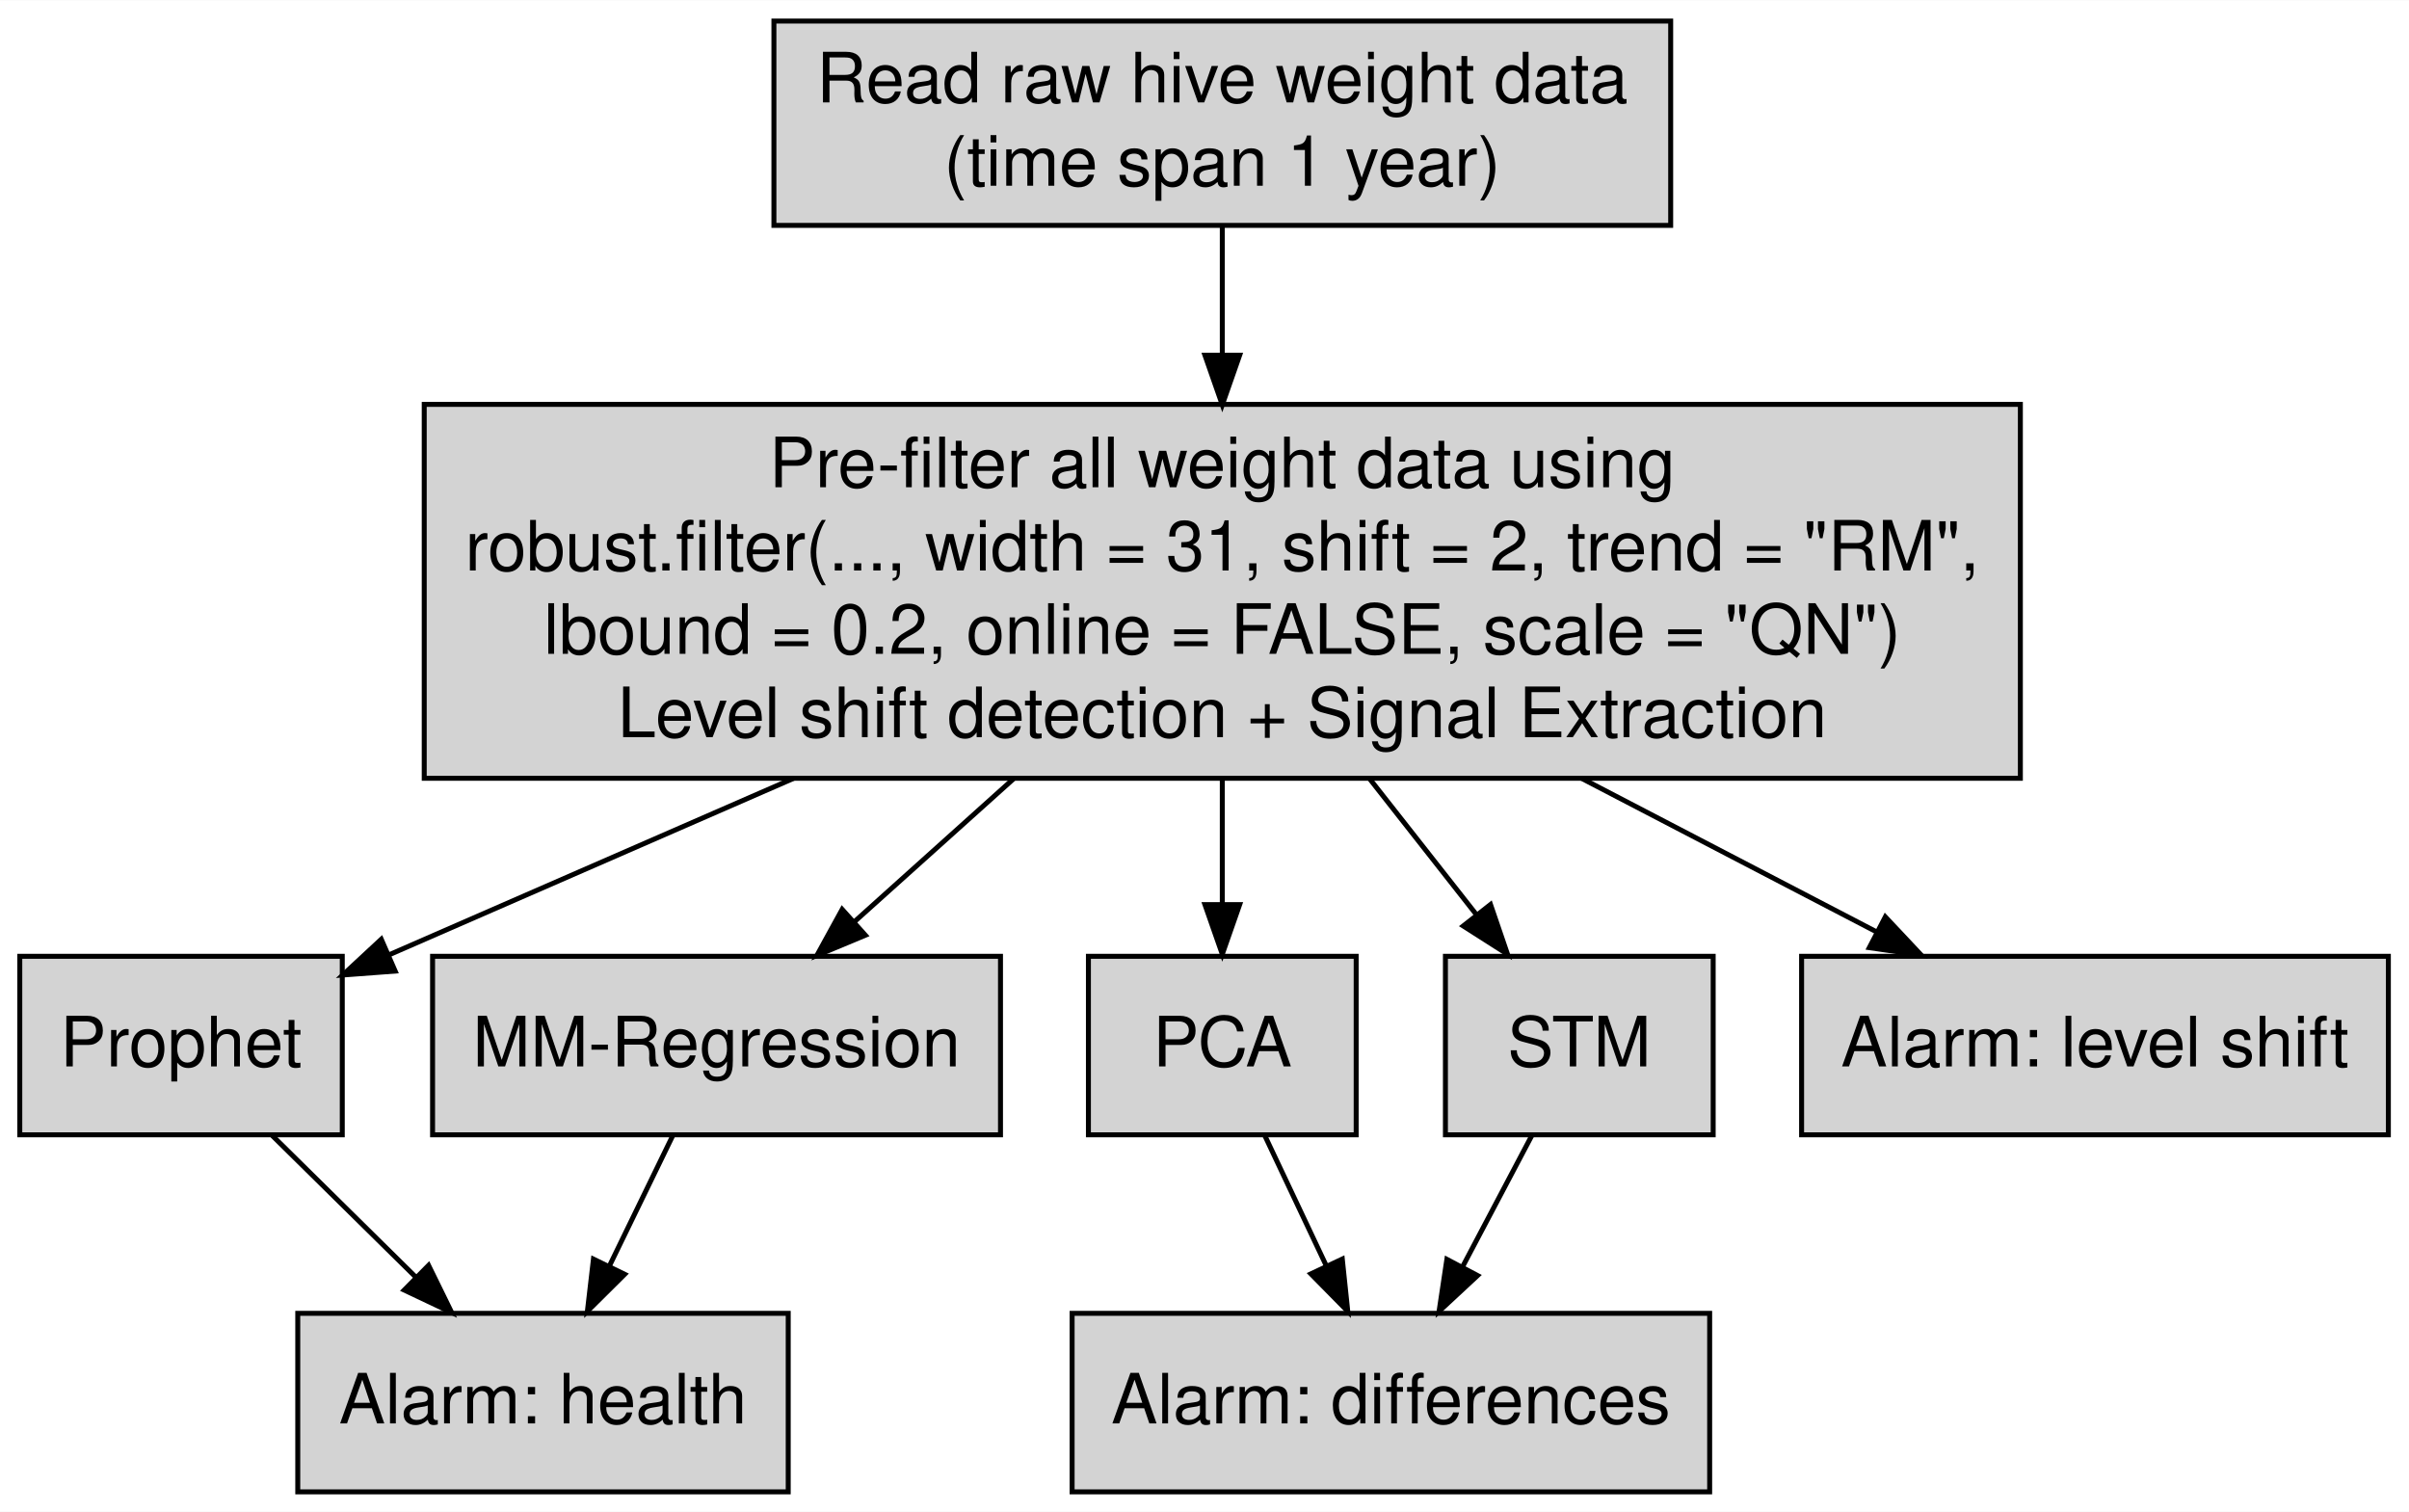
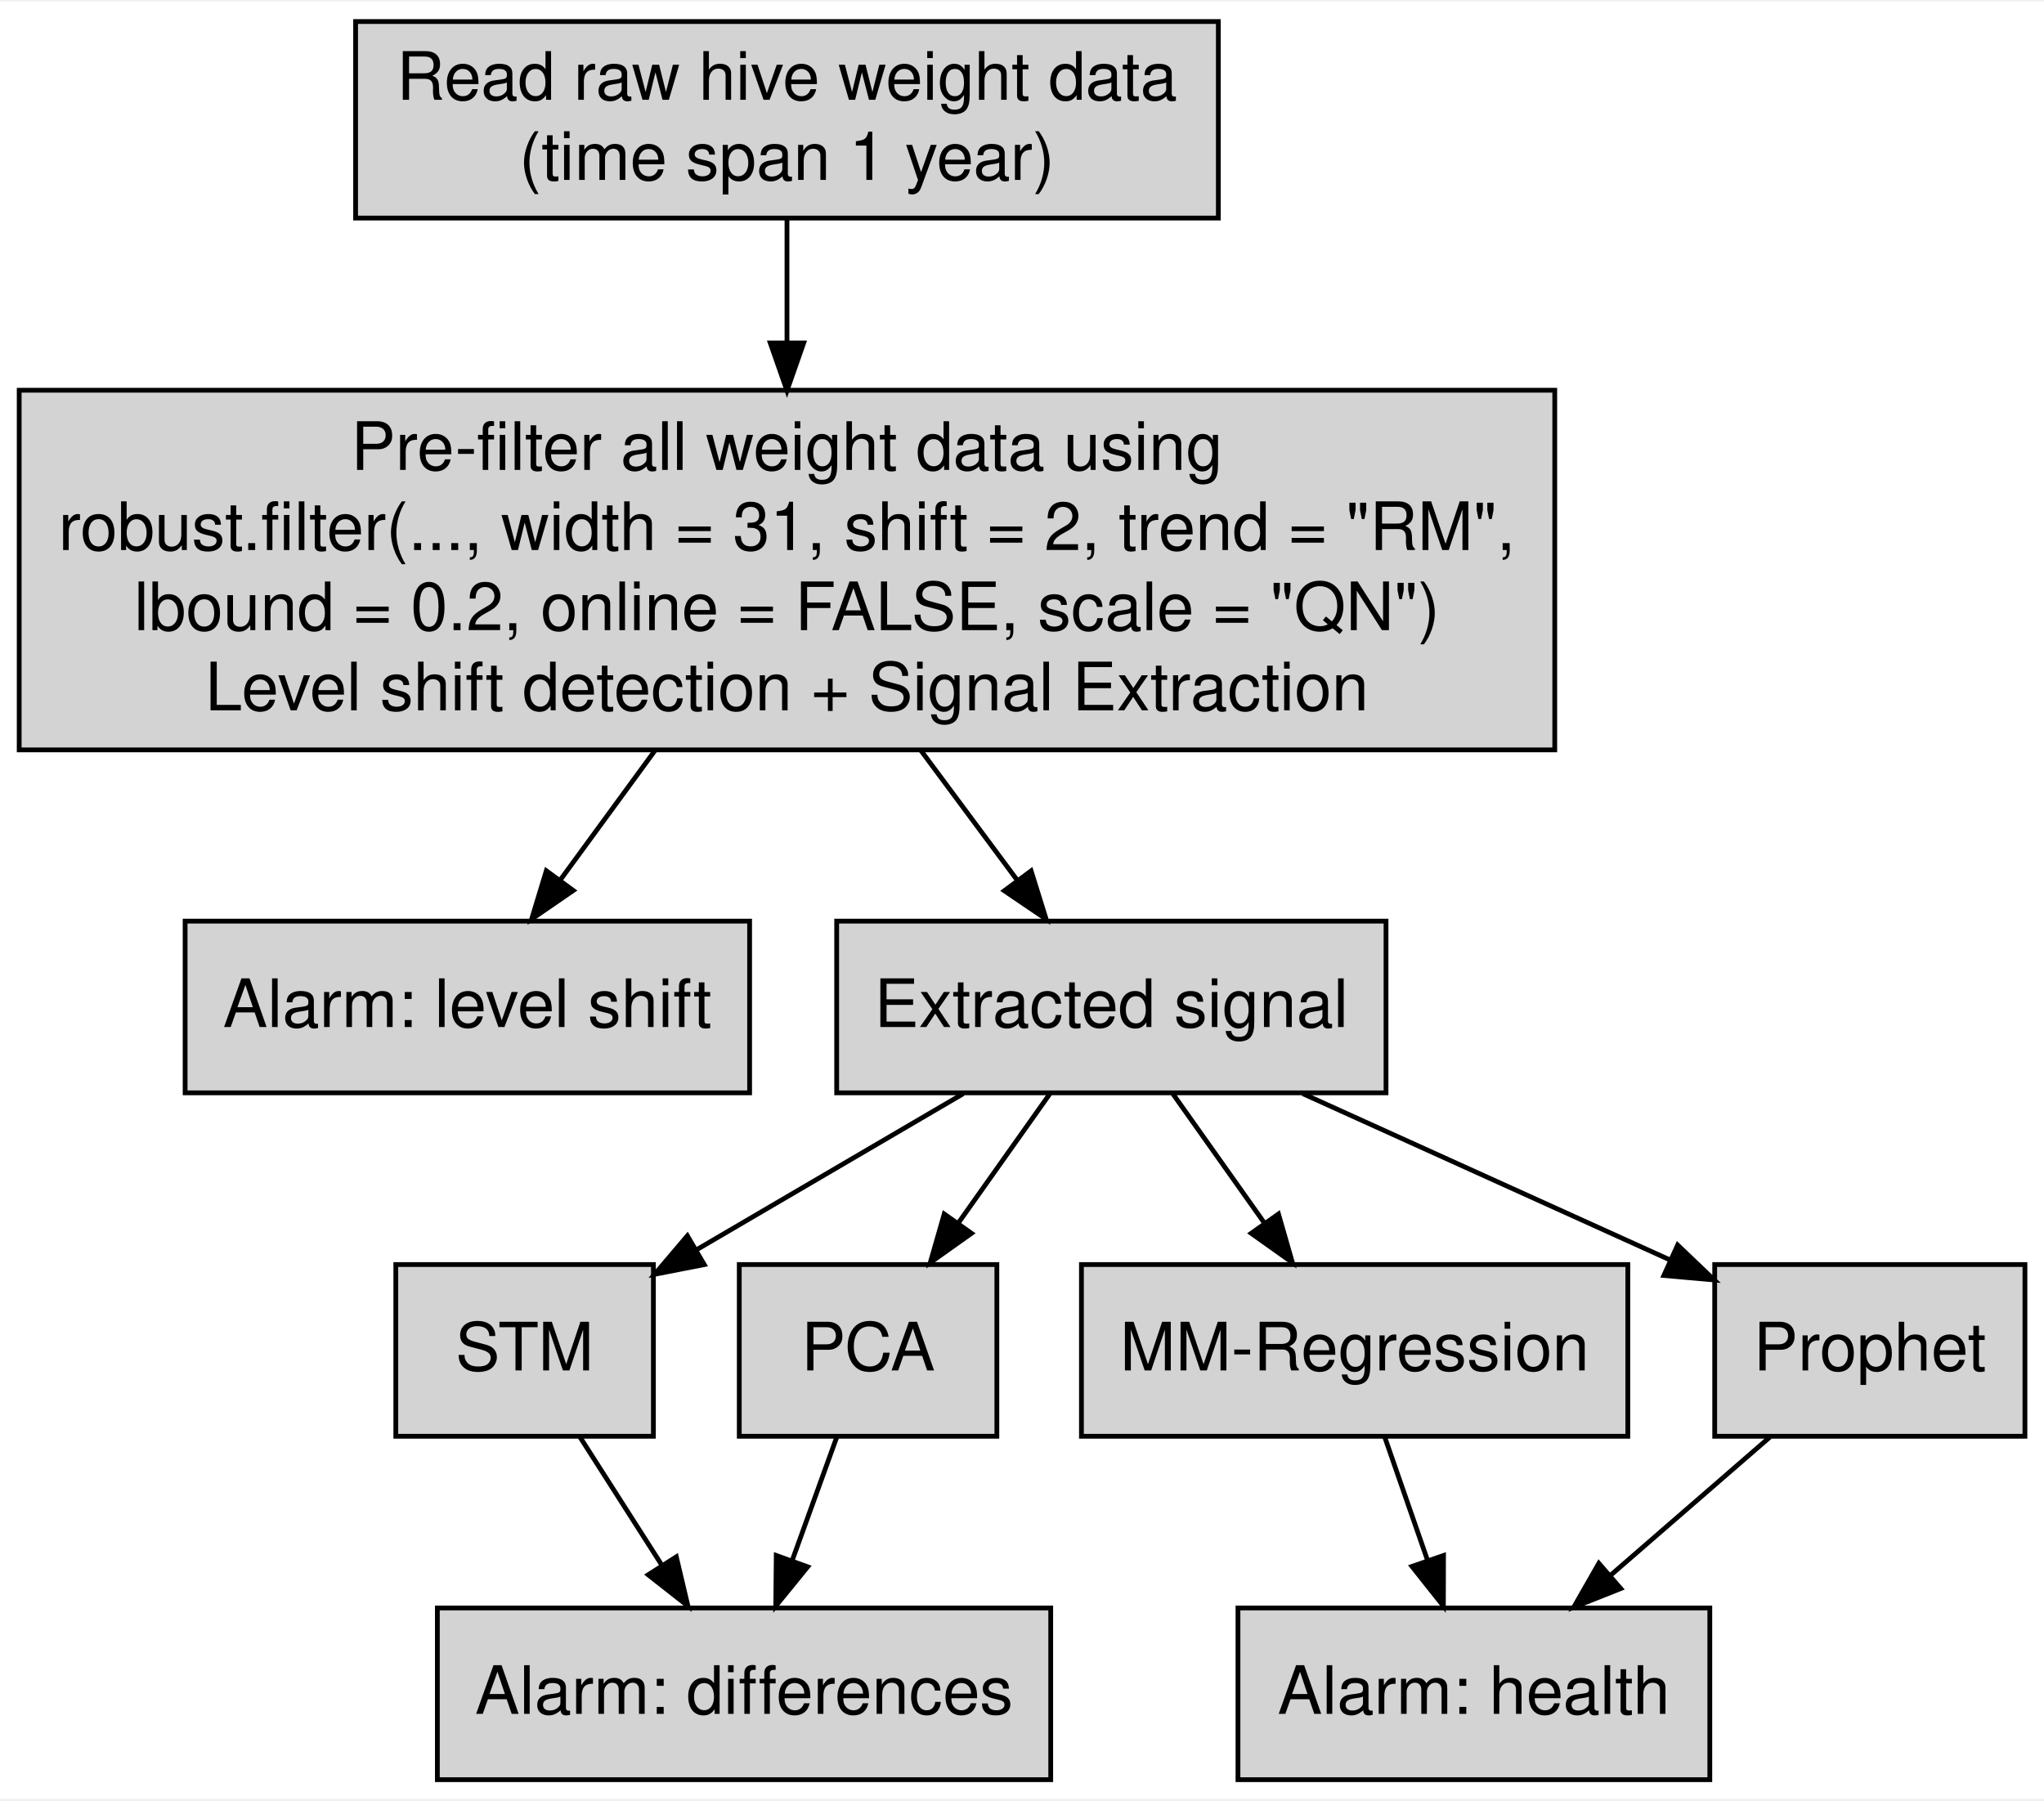
- <svg xmlns="http://www.w3.org/2000/svg" width="486pt" height="305pt" viewBox="0.00 0.00 485.84 304.80">
-   <g id="graph0" class="graph" transform="scale(1 1) rotate(0) translate(4 300.8)">
-     <polygon fill="#ffffff" stroke="transparent" points="-4,4 -4,-300.8 481.843,-300.8 481.843,4 -4,4" />
+ <svg xmlns="http://www.w3.org/2000/svg" width="428pt" height="377pt" viewBox="0.00 0.00 428.49 376.80">
+   <g id="graph0" class="graph" transform="scale(1 1) rotate(0) translate(4 372.8)">
+     <polygon fill="#ffffff" stroke="transparent" points="-4,4 -4,-372.8 424.485,-372.8 424.485,4 -4,4" />
    <g id="node1" class="node">
-       <polygon fill="#d3d3d3" stroke="#000000" points="332.938,-296.602 152.081,-296.602 152.081,-255.398 332.938,-255.398 332.938,-296.602" />
-       <text text-anchor="middle" x="242.509" y="-280.2" font-family="Helvetica,sans-Serif" font-size="14.00" fill="#000000">Read raw hive weight data</text>
-       <text text-anchor="middle" x="242.509" y="-263.4" font-family="Helvetica,sans-Serif" font-size="14.00" fill="#000000">(time span 1 year)</text>
+       <polygon fill="#d3d3d3" stroke="#000000" points="251.404,-368.602 70.547,-368.602 70.547,-327.398 251.404,-327.398 251.404,-368.602" />
+       <text text-anchor="middle" x="160.976" y="-352.2" font-family="Helvetica,sans-Serif" font-size="14.00" fill="#000000">Read raw hive weight data</text>
+       <text text-anchor="middle" x="160.976" y="-335.4" font-family="Helvetica,sans-Serif" font-size="14.00" fill="#000000">(time span 1 year)</text>
    </g>
    <g id="node2" class="node">
-       <polygon fill="#d3d3d3" stroke="#000000" points="403.461,-219.3 81.557,-219.3 81.557,-143.9 403.461,-143.9 403.461,-219.3" />
-       <text text-anchor="middle" x="242.509" y="-202.6" font-family="Helvetica,sans-Serif" font-size="14.00" fill="#000000">Pre-filter all weight data using</text>
-       <text text-anchor="middle" x="242.509" y="-185.8" font-family="Helvetica,sans-Serif" font-size="14.00" fill="#000000">robust.filter(..., width = 31, shift = 2, trend = "RM",</text>
-       <text text-anchor="middle" x="242.509" y="-169" font-family="Helvetica,sans-Serif" font-size="14.00" fill="#000000">lbound = 0.2, online = FALSE, scale = "QN")</text>
-       <text text-anchor="middle" x="242.509" y="-152.2" font-family="Helvetica,sans-Serif" font-size="14.00" fill="#000000">Level shift detection + Signal Extraction</text>
+       <polygon fill="#d3d3d3" stroke="#000000" points="321.928,-291.3 .024,-291.3 .024,-215.9 321.928,-215.9 321.928,-291.3" />
+       <text text-anchor="middle" x="160.976" y="-274.6" font-family="Helvetica,sans-Serif" font-size="14.00" fill="#000000">Pre-filter all weight data using</text>
+       <text text-anchor="middle" x="160.976" y="-257.8" font-family="Helvetica,sans-Serif" font-size="14.00" fill="#000000">robust.filter(..., width = 31, shift = 2, trend = "RM",</text>
+       <text text-anchor="middle" x="160.976" y="-241" font-family="Helvetica,sans-Serif" font-size="14.00" fill="#000000">lbound = 0.2, online = FALSE, scale = "QN")</text>
+       <text text-anchor="middle" x="160.976" y="-224.2" font-family="Helvetica,sans-Serif" font-size="14.00" fill="#000000">Level shift detection + Signal Extraction</text>
    </g>
    <g id="edge1" class="edge">
-       <path fill="none" stroke="#000000" d="M242.509,-255.05C242.509,-247.393 242.509,-238.386 242.509,-229.351" />
-       <polygon fill="#000000" stroke="#000000" points="246.009,-229.21 242.509,-219.21 239.009,-229.21 246.009,-229.21" />
+       <path fill="none" stroke="#000000" d="M160.976,-327.05C160.976,-319.393 160.976,-310.386 160.976,-301.351" />
+       <polygon fill="#000000" stroke="#000000" points="164.476,-301.21 160.976,-291.21 157.476,-301.21 164.476,-301.21" />
+     </g>
+     <g id="node7" class="node">
+       <polygon fill="#d3d3d3" stroke="#000000" points="153.144,-180 34.808,-180 34.808,-144 153.144,-144 153.144,-180" />
+       <text text-anchor="middle" x="93.976" y="-157.8" font-family="Helvetica,sans-Serif" font-size="14.00" fill="#000000">Alarm: level shift</text>
+     </g>
+     <g id="edge3" class="edge">
+       <path fill="none" stroke="#000000" d="M133.338,-215.814C126.633,-206.648 119.605,-197.039 113.373,-188.519" />
+       <polygon fill="#000000" stroke="#000000" points="116.177,-186.425 107.449,-180.42 110.528,-190.557 116.177,-186.425" />
+     </g>
+     <g id="node10" class="node">
+       <polygon fill="#d3d3d3" stroke="#000000" points="286.555,-180 171.397,-180 171.397,-144 286.555,-144 286.555,-180" />
+       <text text-anchor="middle" x="228.976" y="-157.8" font-family="Helvetica,sans-Serif" font-size="14.00" fill="#000000">Extracted signal</text>
+     </g>
+     <g id="edge2" class="edge">
+       <path fill="none" stroke="#000000" d="M189.027,-215.814C195.832,-206.648 202.964,-197.039 209.289,-188.519" />
+       <polygon fill="#000000" stroke="#000000" points="212.152,-190.535 215.302,-180.42 206.531,-186.363 212.152,-190.535" />
    </g>
    <g id="node3" class="node">
-       <polygon fill="#d3d3d3" stroke="#000000" points="65.027,-108 -.009,-108 -.009,-72 65.027,-72 65.027,-108" />
-       <text text-anchor="middle" x="32.509" y="-85.8" font-family="Helvetica,sans-Serif" font-size="14.00" fill="#000000">Prophet</text>
+       <polygon fill="#d3d3d3" stroke="#000000" points="132.976,-108 78.976,-108 78.976,-72 132.976,-72 132.976,-108" />
+       <text text-anchor="middle" x="105.976" y="-85.8" font-family="Helvetica,sans-Serif" font-size="14.00" fill="#000000">STM</text>
    </g>
-     <g id="edge3" class="edge">
-       <path fill="none" stroke="#000000" d="M156.185,-143.946C127.948,-131.629 97.848,-118.5 74.413,-108.278" />
-       <polygon fill="#000000" stroke="#000000" points="75.694,-105.019 65.129,-104.228 72.896,-111.435 75.694,-105.019" />
+     <g id="node9" class="node">
+       <polygon fill="#d3d3d3" stroke="#000000" points="216.266,-36 87.686,-36 87.686,0 216.266,0 216.266,-36" />
+       <text text-anchor="middle" x="151.976" y="-13.8" font-family="Helvetica,sans-Serif" font-size="14.00" fill="#000000">Alarm: differences</text>
+     </g>
+     <g id="edge8" class="edge">
+       <path fill="none" stroke="#000000" d="M117.584,-71.831C122.774,-63.708 128.999,-53.964 134.718,-45.012" />
+       <polygon fill="#000000" stroke="#000000" points="137.777,-46.725 140.212,-36.413 131.879,-42.956 137.777,-46.725" />
    </g>
    <g id="node4" class="node">
-       <polygon fill="#d3d3d3" stroke="#000000" points="197.778,-108 83.24,-108 83.24,-72 197.778,-72 197.778,-108" />
-       <text text-anchor="middle" x="140.509" y="-85.8" font-family="Helvetica,sans-Serif" font-size="14.00" fill="#000000">MM-Regression</text>
+       <polygon fill="#d3d3d3" stroke="#000000" points="204.976,-108 150.976,-108 150.976,-72 204.976,-72 204.976,-108" />
+       <text text-anchor="middle" x="177.976" y="-85.8" font-family="Helvetica,sans-Serif" font-size="14.00" fill="#000000">PCA</text>
+     </g>
+     <g id="edge9" class="edge">
+       <path fill="none" stroke="#000000" d="M171.415,-71.831C168.573,-63.962 165.182,-54.571 162.034,-45.853" />
+       <polygon fill="#000000" stroke="#000000" points="165.314,-44.63 158.625,-36.413 158.73,-47.008 165.314,-44.63" />
+     </g>
+     <g id="node5" class="node">
+       <polygon fill="#d3d3d3" stroke="#000000" points="337.245,-108 222.707,-108 222.707,-72 337.245,-72 337.245,-108" />
+       <text text-anchor="middle" x="279.976" y="-85.8" font-family="Helvetica,sans-Serif" font-size="14.00" fill="#000000">MM-Regression</text>
+     </g>
+     <g id="node8" class="node">
+       <polygon fill="#d3d3d3" stroke="#000000" points="354.433,-36 255.519,-36 255.519,0 354.433,0 354.433,-36" />
+       <text text-anchor="middle" x="304.976" y="-13.8" font-family="Helvetica,sans-Serif" font-size="14.00" fill="#000000">Alarm: health</text>
+     </g>
+     <g id="edge10" class="edge">
+       <path fill="none" stroke="#000000" d="M286.284,-71.831C288.988,-64.046 292.207,-54.773 295.207,-46.135" />
+       <polygon fill="#000000" stroke="#000000" points="298.609,-47.008 298.582,-36.413 291.996,-44.712 298.609,-47.008" />
+     </g>
+     <g id="node6" class="node">
+       <polygon fill="#d3d3d3" stroke="#000000" points="420.494,-108 355.458,-108 355.458,-72 420.494,-72 420.494,-108" />
+       <text text-anchor="middle" x="387.976" y="-85.8" font-family="Helvetica,sans-Serif" font-size="14.00" fill="#000000">Prophet</text>
+     </g>
+     <g id="edge11" class="edge">
+       <path fill="none" stroke="#000000" d="M367.031,-71.831C356.907,-63.048 344.598,-52.371 333.621,-42.849" />
+       <polygon fill="#000000" stroke="#000000" points="335.761,-40.072 325.914,-36.163 331.174,-45.359 335.761,-40.072" />
    </g>
    <g id="edge4" class="edge">
-       <path fill="none" stroke="#000000" d="M200.433,-143.814C189.607,-134.092 178.228,-123.874 168.329,-114.984" />
-       <polygon fill="#000000" stroke="#000000" points="170.525,-112.252 160.747,-108.174 165.848,-117.46 170.525,-112.252" />
-     </g>
-     <g id="node5" class="node">
-       <polygon fill="#d3d3d3" stroke="#000000" points="269.509,-108 215.509,-108 215.509,-72 269.509,-72 269.509,-108" />
-       <text text-anchor="middle" x="242.509" y="-85.8" font-family="Helvetica,sans-Serif" font-size="14.00" fill="#000000">PCA</text>
+       <path fill="none" stroke="#000000" d="M197.938,-143.831C180.969,-133.898 159.861,-121.542 142.148,-111.174" />
+       <polygon fill="#000000" stroke="#000000" points="143.634,-107.988 133.235,-105.957 140.097,-114.029 143.634,-107.988" />
    </g>
    <g id="edge5" class="edge">
-       <path fill="none" stroke="#000000" d="M242.509,-143.814C242.509,-135.411 242.509,-126.637 242.509,-118.671" />
-       <polygon fill="#000000" stroke="#000000" points="246.009,-118.419 242.509,-108.42 239.009,-118.42 246.009,-118.419" />
-     </g>
-     <g id="node6" class="node">
-       <polygon fill="#d3d3d3" stroke="#000000" points="341.509,-108 287.509,-108 287.509,-72 341.509,-72 341.509,-108" />
-       <text text-anchor="middle" x="314.509" y="-85.8" font-family="Helvetica,sans-Serif" font-size="14.00" fill="#000000">STM</text>
+       <path fill="none" stroke="#000000" d="M216.106,-143.831C210.292,-135.623 203.306,-125.761 196.911,-116.732" />
+       <polygon fill="#000000" stroke="#000000" points="199.655,-114.55 191.019,-108.413 193.943,-118.597 199.655,-114.55" />
    </g>
    <g id="edge6" class="edge">
-       <path fill="none" stroke="#000000" d="M272.21,-143.814C279.415,-134.648 286.967,-125.039 293.664,-116.519" />
-       <polygon fill="#000000" stroke="#000000" points="296.603,-118.445 300.031,-108.42 291.099,-114.119 296.603,-118.445" />
-     </g>
-     <g id="node7" class="node">
-       <polygon fill="#d3d3d3" stroke="#000000" points="477.677,-108 359.341,-108 359.341,-72 477.677,-72 477.677,-108" />
-       <text text-anchor="middle" x="418.509" y="-85.8" font-family="Helvetica,sans-Serif" font-size="14.00" fill="#000000">Alarm: level shift</text>
-     </g>
-     <g id="edge2" class="edge">
-       <path fill="none" stroke="#000000" d="M314.857,-143.946C335.041,-133.441 356.361,-122.345 374.382,-112.966" />
-       <polygon fill="#000000" stroke="#000000" points="376.227,-115.952 383.481,-108.23 372.995,-109.742 376.227,-115.952" />
-     </g>
-     <g id="node8" class="node">
-       <polygon fill="#d3d3d3" stroke="#000000" points="154.966,-36 56.052,-36 56.052,0 154.966,0 154.966,-36" />
-       <text text-anchor="middle" x="105.509" y="-13.8" font-family="Helvetica,sans-Serif" font-size="14.00" fill="#000000">Alarm: health</text>
+       <path fill="none" stroke="#000000" d="M241.845,-143.831C247.659,-135.623 254.645,-125.761 261.041,-116.732" />
+       <polygon fill="#000000" stroke="#000000" points="264.009,-118.597 266.933,-108.413 258.297,-114.55 264.009,-118.597" />
    </g>
    <g id="edge7" class="edge">
-       <path fill="none" stroke="#000000" d="M50.93,-71.831C59.662,-63.219 70.241,-52.785 79.751,-43.405" />
-       <polygon fill="#000000" stroke="#000000" points="82.432,-45.677 87.094,-36.163 77.517,-40.693 82.432,-45.677" />
-     </g>
-     <g id="edge8" class="edge">
-       <path fill="none" stroke="#000000" d="M131.677,-71.831C127.811,-63.877 123.189,-54.369 118.912,-45.572" />
-       <polygon fill="#000000" stroke="#000000" points="121.98,-43.877 114.46,-36.413 115.684,-46.937 121.98,-43.877" />
-     </g>
-     <g id="node9" class="node">
-       <polygon fill="#d3d3d3" stroke="#000000" points="340.799,-36 212.219,-36 212.219,0 340.799,0 340.799,-36" />
-       <text text-anchor="middle" x="276.509" y="-13.8" font-family="Helvetica,sans-Serif" font-size="14.00" fill="#000000">Alarm: differences</text>
-     </g>
-     <g id="edge9" class="edge">
-       <path fill="none" stroke="#000000" d="M251.089,-71.831C254.845,-63.877 259.335,-54.369 263.489,-45.572" />
-       <polygon fill="#000000" stroke="#000000" points="266.709,-46.95 267.814,-36.413 260.379,-43.961 266.709,-46.95" />
-     </g>
-     <g id="edge10" class="edge">
-       <path fill="none" stroke="#000000" d="M304.92,-71.831C300.677,-63.792 295.597,-54.167 290.913,-45.292" />
-       <polygon fill="#000000" stroke="#000000" points="293.99,-43.623 286.227,-36.413 287.8,-46.891 293.99,-43.623" />
+       <path fill="none" stroke="#000000" d="M269.098,-143.831C292.651,-133.166 322.373,-119.707 346.205,-108.915" />
+       <polygon fill="#000000" stroke="#000000" points="347.69,-112.085 355.356,-104.771 344.803,-105.708 347.69,-112.085" />
    </g>
  </g>
</svg>
